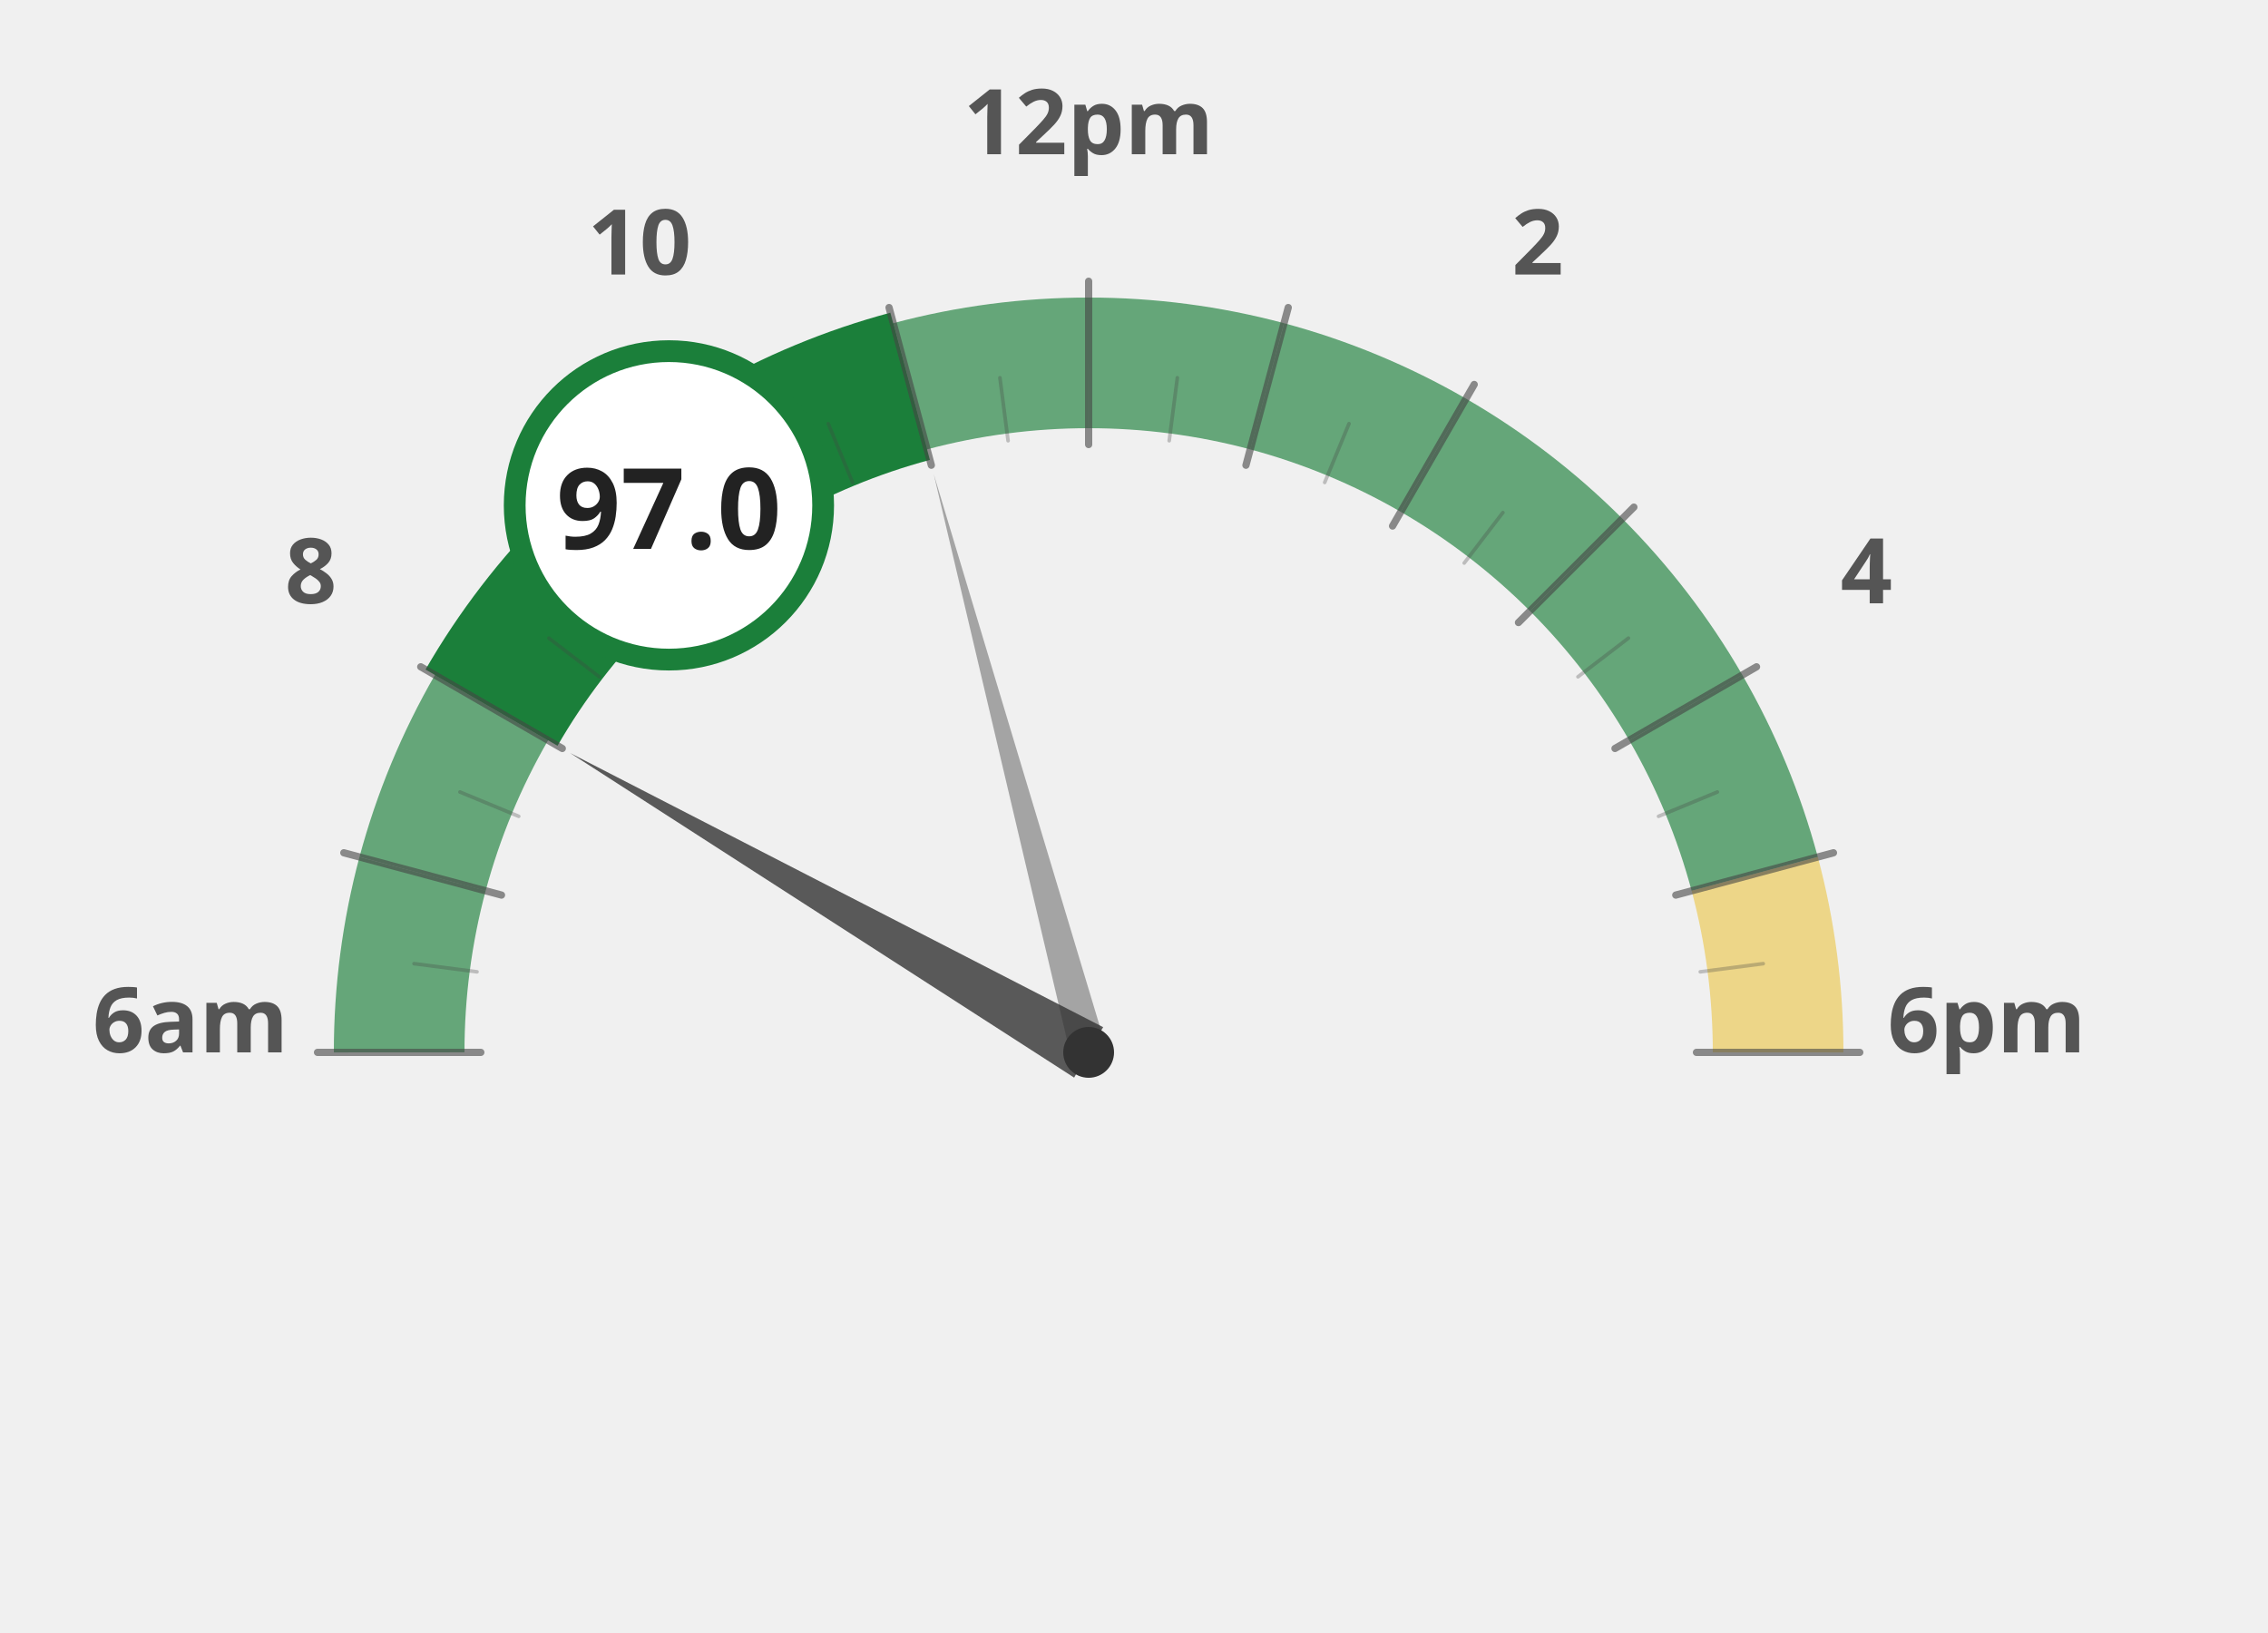
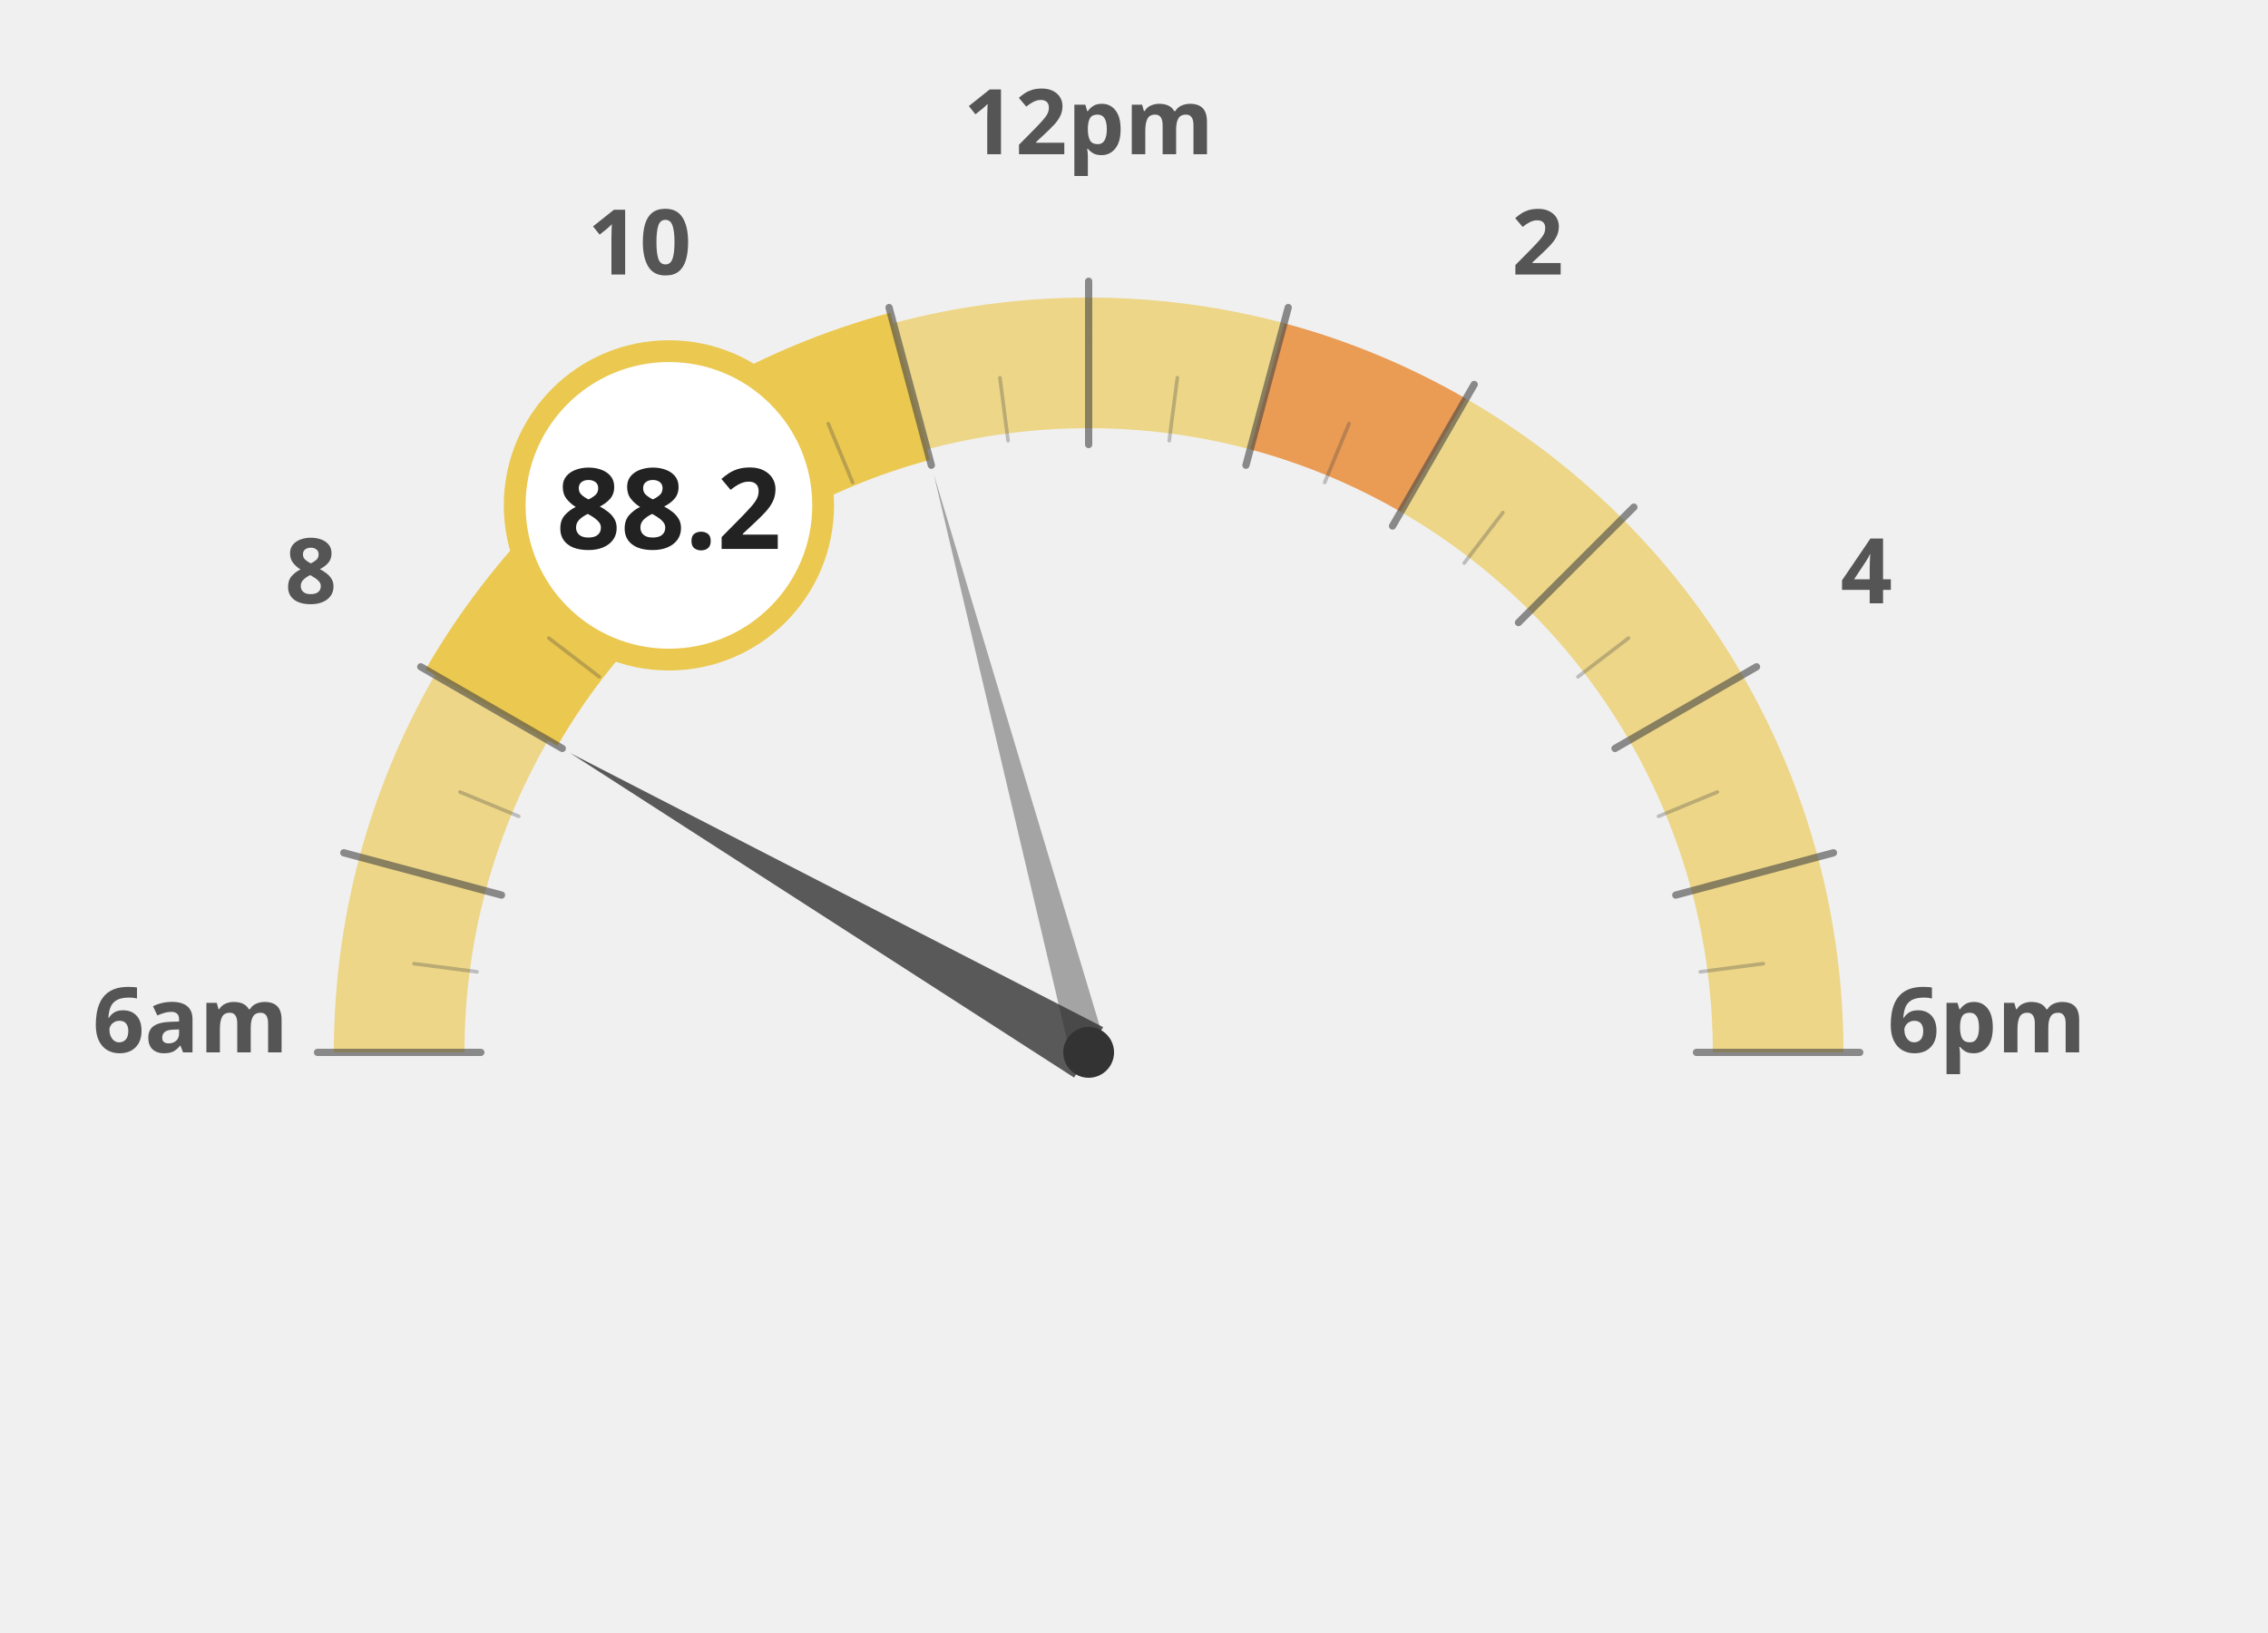
<svg xmlns="http://www.w3.org/2000/svg" width="100%" height="100%" viewBox="0 0 1250 900">
  <g transform="translate(100, 100)">
-     <path d="M 120.0 480.0 A 380 380 0 0 1 132.9 381.6" fill="none" stroke="#1b7f3a" stroke-width="72" stroke-opacity="0.65" />
-     <path d="M 132.9 381.6 A 380 380 0 0 1 170.9 290.0" fill="none" stroke="#1b7f3a" stroke-width="72" stroke-opacity="0.65" />
-     <path d="M 170.9 290.0 A 380 380 0 0 1 231.3 211.3" fill="none" stroke="#1b7f3a" stroke-width="72" stroke-opacity="1.0" />
-     <path d="M 231.3 211.3 A 380 380 0 0 1 310.0 150.9" fill="none" stroke="#1b7f3a" stroke-width="72" stroke-opacity="1.0" />
-     <path d="M 310.0 150.9 A 380 380 0 0 1 401.6 112.9" fill="none" stroke="#1b7f3a" stroke-width="72" stroke-opacity="1.0" />
-     <path d="M 401.6 112.9 A 380 380 0 0 1 500.0 100.0" fill="none" stroke="#1b7f3a" stroke-width="72" stroke-opacity="0.65" />
-     <path d="M 500.0 100.0 A 380 380 0 0 1 598.4 112.9" fill="none" stroke="#1b7f3a" stroke-width="72" stroke-opacity="0.65" />
-     <path d="M 598.4 112.9 A 380 380 0 0 1 690.0 150.9" fill="none" stroke="#1b7f3a" stroke-width="72" stroke-opacity="0.65" />
-     <path d="M 690.0 150.9 A 380 380 0 0 1 768.7 211.3" fill="none" stroke="#1b7f3a" stroke-width="72" stroke-opacity="0.65" />
-     <path d="M 768.7 211.3 A 380 380 0 0 1 829.1 290.0" fill="none" stroke="#1b7f3a" stroke-width="72" stroke-opacity="0.65" />
-     <path d="M 829.1 290.0 A 380 380 0 0 1 867.1 381.6" fill="none" stroke="#1b7f3a" stroke-width="72" stroke-opacity="0.65" />
+     <path d="M 120.0 480.0 A 380 380 0 0 1 132.9 381.6" fill="none" stroke="#ebc850" stroke-width="72" stroke-opacity="0.65" />
+     <path d="M 132.9 381.6 A 380 380 0 0 1 170.9 290.0" fill="none" stroke="#ebc850" stroke-width="72" stroke-opacity="0.65" />
+     <path d="M 170.9 290.0 A 380 380 0 0 1 231.3 211.3" fill="none" stroke="#ebc850" stroke-width="72" stroke-opacity="1.0" />
+     <path d="M 231.3 211.3 A 380 380 0 0 1 310.0 150.9" fill="none" stroke="#ebc850" stroke-width="72" stroke-opacity="1.0" />
+     <path d="M 310.0 150.9 A 380 380 0 0 1 401.6 112.9" fill="none" stroke="#ebc850" stroke-width="72" stroke-opacity="1.0" />
+     <path d="M 401.6 112.9 A 380 380 0 0 1 500.0 100.0" fill="none" stroke="#ebc850" stroke-width="72" stroke-opacity="0.65" />
+     <path d="M 500.0 100.0 A 380 380 0 0 1 598.4 112.9" fill="none" stroke="#ebc850" stroke-width="72" stroke-opacity="0.65" />
+     <path d="M 598.4 112.9 A 380 380 0 0 1 690.0 150.9" fill="none" stroke="#e66e00" stroke-width="72" stroke-opacity="0.65" />
+     <path d="M 690.0 150.9 A 380 380 0 0 1 768.7 211.3" fill="none" stroke="#ebc850" stroke-width="72" stroke-opacity="0.65" />
+     <path d="M 768.7 211.3 A 380 380 0 0 1 829.1 290.0" fill="none" stroke="#ebc850" stroke-width="72" stroke-opacity="0.65" />
+     <path d="M 829.1 290.0 A 380 380 0 0 1 867.1 381.6" fill="none" stroke="#ebc850" stroke-width="72" stroke-opacity="0.65" />
    <path d="M 867.1 381.6 A 380 380 0 0 1 880.0 480.0" fill="none" stroke="#ebc850" stroke-width="72" stroke-opacity="0.65" />
    <text x="5.0" y="480" text-anchor="middle" font-family="Montserrat, sans-serif" font-size="50" font-weight="900" fill="#555">6am</text>
    <text x="71.317" y="232.5" text-anchor="middle" font-family="Montserrat, sans-serif" font-size="50" font-weight="900" fill="#555">8</text>
    <text x="252.5" y="51.317" text-anchor="middle" font-family="Montserrat, sans-serif" font-size="50" font-weight="900" fill="#555">10</text>
    <text x="500" y="-15.0" text-anchor="middle" font-family="Montserrat, sans-serif" font-size="50" font-weight="900" fill="#555">12pm</text>
    <text x="747.5" y="51.317" text-anchor="middle" font-family="Montserrat, sans-serif" font-size="50" font-weight="900" fill="#555">2</text>
    <text x="928.683" y="232.5" text-anchor="middle" font-family="Montserrat, sans-serif" font-size="50" font-weight="900" fill="#555">4</text>
    <text x="995.0" y="480.0" text-anchor="middle" font-family="Montserrat, sans-serif" font-size="50" font-weight="900" fill="#555">6pm</text>
-     <path d="M 170.9 290.0 A 380 380 0 0 1 231.3 211.3" fill="none" stroke="#1b7f3a" stroke-width="84" stroke-linecap="butt" />
-     <path d="M 231.3 211.3 A 380 380 0 0 1 310.0 150.9" fill="none" stroke="#1b7f3a" stroke-width="84" stroke-linecap="butt" />
-     <path d="M 310.0 150.9 A 380 380 0 0 1 401.6 112.9" fill="none" stroke="#1b7f3a" stroke-width="84" stroke-linecap="butt" />
+     <path d="M 170.9 290.0 A 380 380 0 0 1 231.3 211.3" fill="none" stroke="#ebc850" stroke-width="84" stroke-linecap="butt" />
+     <path d="M 231.3 211.3 A 380 380 0 0 1 310.0 150.9" fill="none" stroke="#ebc850" stroke-width="84" stroke-linecap="butt" />
+     <path d="M 310.0 150.9 A 380 380 0 0 1 401.6 112.9" fill="none" stroke="#ebc850" stroke-width="84" stroke-linecap="butt" />
    <line x1="165.0" y1="480.0" x2="75.0" y2="480.0" stroke="#444" stroke-width="4" stroke-linecap="round" opacity="0.6" />
    <line x1="162.9" y1="435.6" x2="128.2" y2="431.1" stroke="#444" stroke-width="2" stroke-linecap="round" opacity="0.3" />
    <line x1="176.4" y1="393.3" x2="89.5" y2="370.0" stroke="#444" stroke-width="4" stroke-linecap="round" opacity="0.6" />
    <line x1="185.9" y1="349.9" x2="153.5" y2="336.5" stroke="#444" stroke-width="2" stroke-linecap="round" opacity="0.3" />
    <line x1="209.9" y1="312.5" x2="131.9" y2="267.5" stroke="#444" stroke-width="4" stroke-linecap="round" opacity="0.6" />
    <line x1="230.3" y1="273.0" x2="202.5" y2="251.7" stroke="#444" stroke-width="2" stroke-linecap="round" opacity="0.3" />
    <line x1="263.1" y1="243.1" x2="199.5" y2="179.5" stroke="#444" stroke-width="4" stroke-linecap="round" opacity="0.6" />
    <line x1="293.0" y1="210.3" x2="271.7" y2="182.5" stroke="#444" stroke-width="2" stroke-linecap="round" opacity="0.3" />
    <line x1="332.5" y1="189.9" x2="287.5" y2="111.9" stroke="#444" stroke-width="4" stroke-linecap="round" opacity="0.6" />
    <line x1="369.9" y1="165.9" x2="356.5" y2="133.5" stroke="#444" stroke-width="2" stroke-linecap="round" opacity="0.3" />
    <line x1="413.3" y1="156.4" x2="390.0" y2="69.5" stroke="#444" stroke-width="4" stroke-linecap="round" opacity="0.6" />
    <line x1="455.6" y1="142.9" x2="451.1" y2="108.2" stroke="#444" stroke-width="2" stroke-linecap="round" opacity="0.3" />
    <line x1="500.0" y1="145.0" x2="500.0" y2="55.0" stroke="#444" stroke-width="4" stroke-linecap="round" opacity="0.6" />
    <line x1="544.4" y1="142.9" x2="548.9" y2="108.2" stroke="#444" stroke-width="2" stroke-linecap="round" opacity="0.3" />
    <line x1="586.7" y1="156.4" x2="610.0" y2="69.5" stroke="#444" stroke-width="4" stroke-linecap="round" opacity="0.6" />
    <line x1="630.1" y1="165.9" x2="643.5" y2="133.5" stroke="#444" stroke-width="2" stroke-linecap="round" opacity="0.3" />
    <line x1="667.5" y1="189.9" x2="712.5" y2="111.9" stroke="#444" stroke-width="4" stroke-linecap="round" opacity="0.6" />
    <line x1="707.0" y1="210.3" x2="728.3" y2="182.5" stroke="#444" stroke-width="2" stroke-linecap="round" opacity="0.3" />
    <line x1="736.9" y1="243.1" x2="800.5" y2="179.5" stroke="#444" stroke-width="4" stroke-linecap="round" opacity="0.6" />
    <line x1="769.7" y1="273.0" x2="797.5" y2="251.7" stroke="#444" stroke-width="2" stroke-linecap="round" opacity="0.3" />
    <line x1="790.1" y1="312.5" x2="868.1" y2="267.5" stroke="#444" stroke-width="4" stroke-linecap="round" opacity="0.6" />
    <line x1="814.1" y1="349.9" x2="846.5" y2="336.5" stroke="#444" stroke-width="2" stroke-linecap="round" opacity="0.3" />
    <line x1="823.6" y1="393.3" x2="910.5" y2="370.0" stroke="#444" stroke-width="4" stroke-linecap="round" opacity="0.6" />
    <line x1="837.1" y1="435.6" x2="871.8" y2="431.1" stroke="#444" stroke-width="2" stroke-linecap="round" opacity="0.3" />
    <line x1="835.0" y1="480.0" x2="925.0" y2="480.0" stroke="#444" stroke-width="4" stroke-linecap="round" opacity="0.6" />
    <polygon points="214.2,315.0 492.0,493.9 508.0,466.1" fill="#333" opacity="0.8" />
    <polygon points="414.6,161.2 490.3,482.6 509.7,477.4" fill="#333" opacity="0.4" />
    <circle cx="500" cy="480" r="14" fill="#333" />
-     <circle cx="268.671" cy="178.526" r="85" fill="white" stroke="#1b7f3a" stroke-width="12" />
-     <text x="268.671" y="202.526" text-anchor="middle" font-family="Montserrat, sans-serif" font-size="62" font-weight="800" fill="#222">97.0</text>
+     <circle cx="268.671" cy="178.526" r="85" fill="white" stroke="#ebc850" stroke-width="12" />
+     <text x="268.671" y="202.526" text-anchor="middle" font-family="Montserrat, sans-serif" font-size="62" font-weight="800" fill="#222">88.2</text>
  </g>
</svg>
